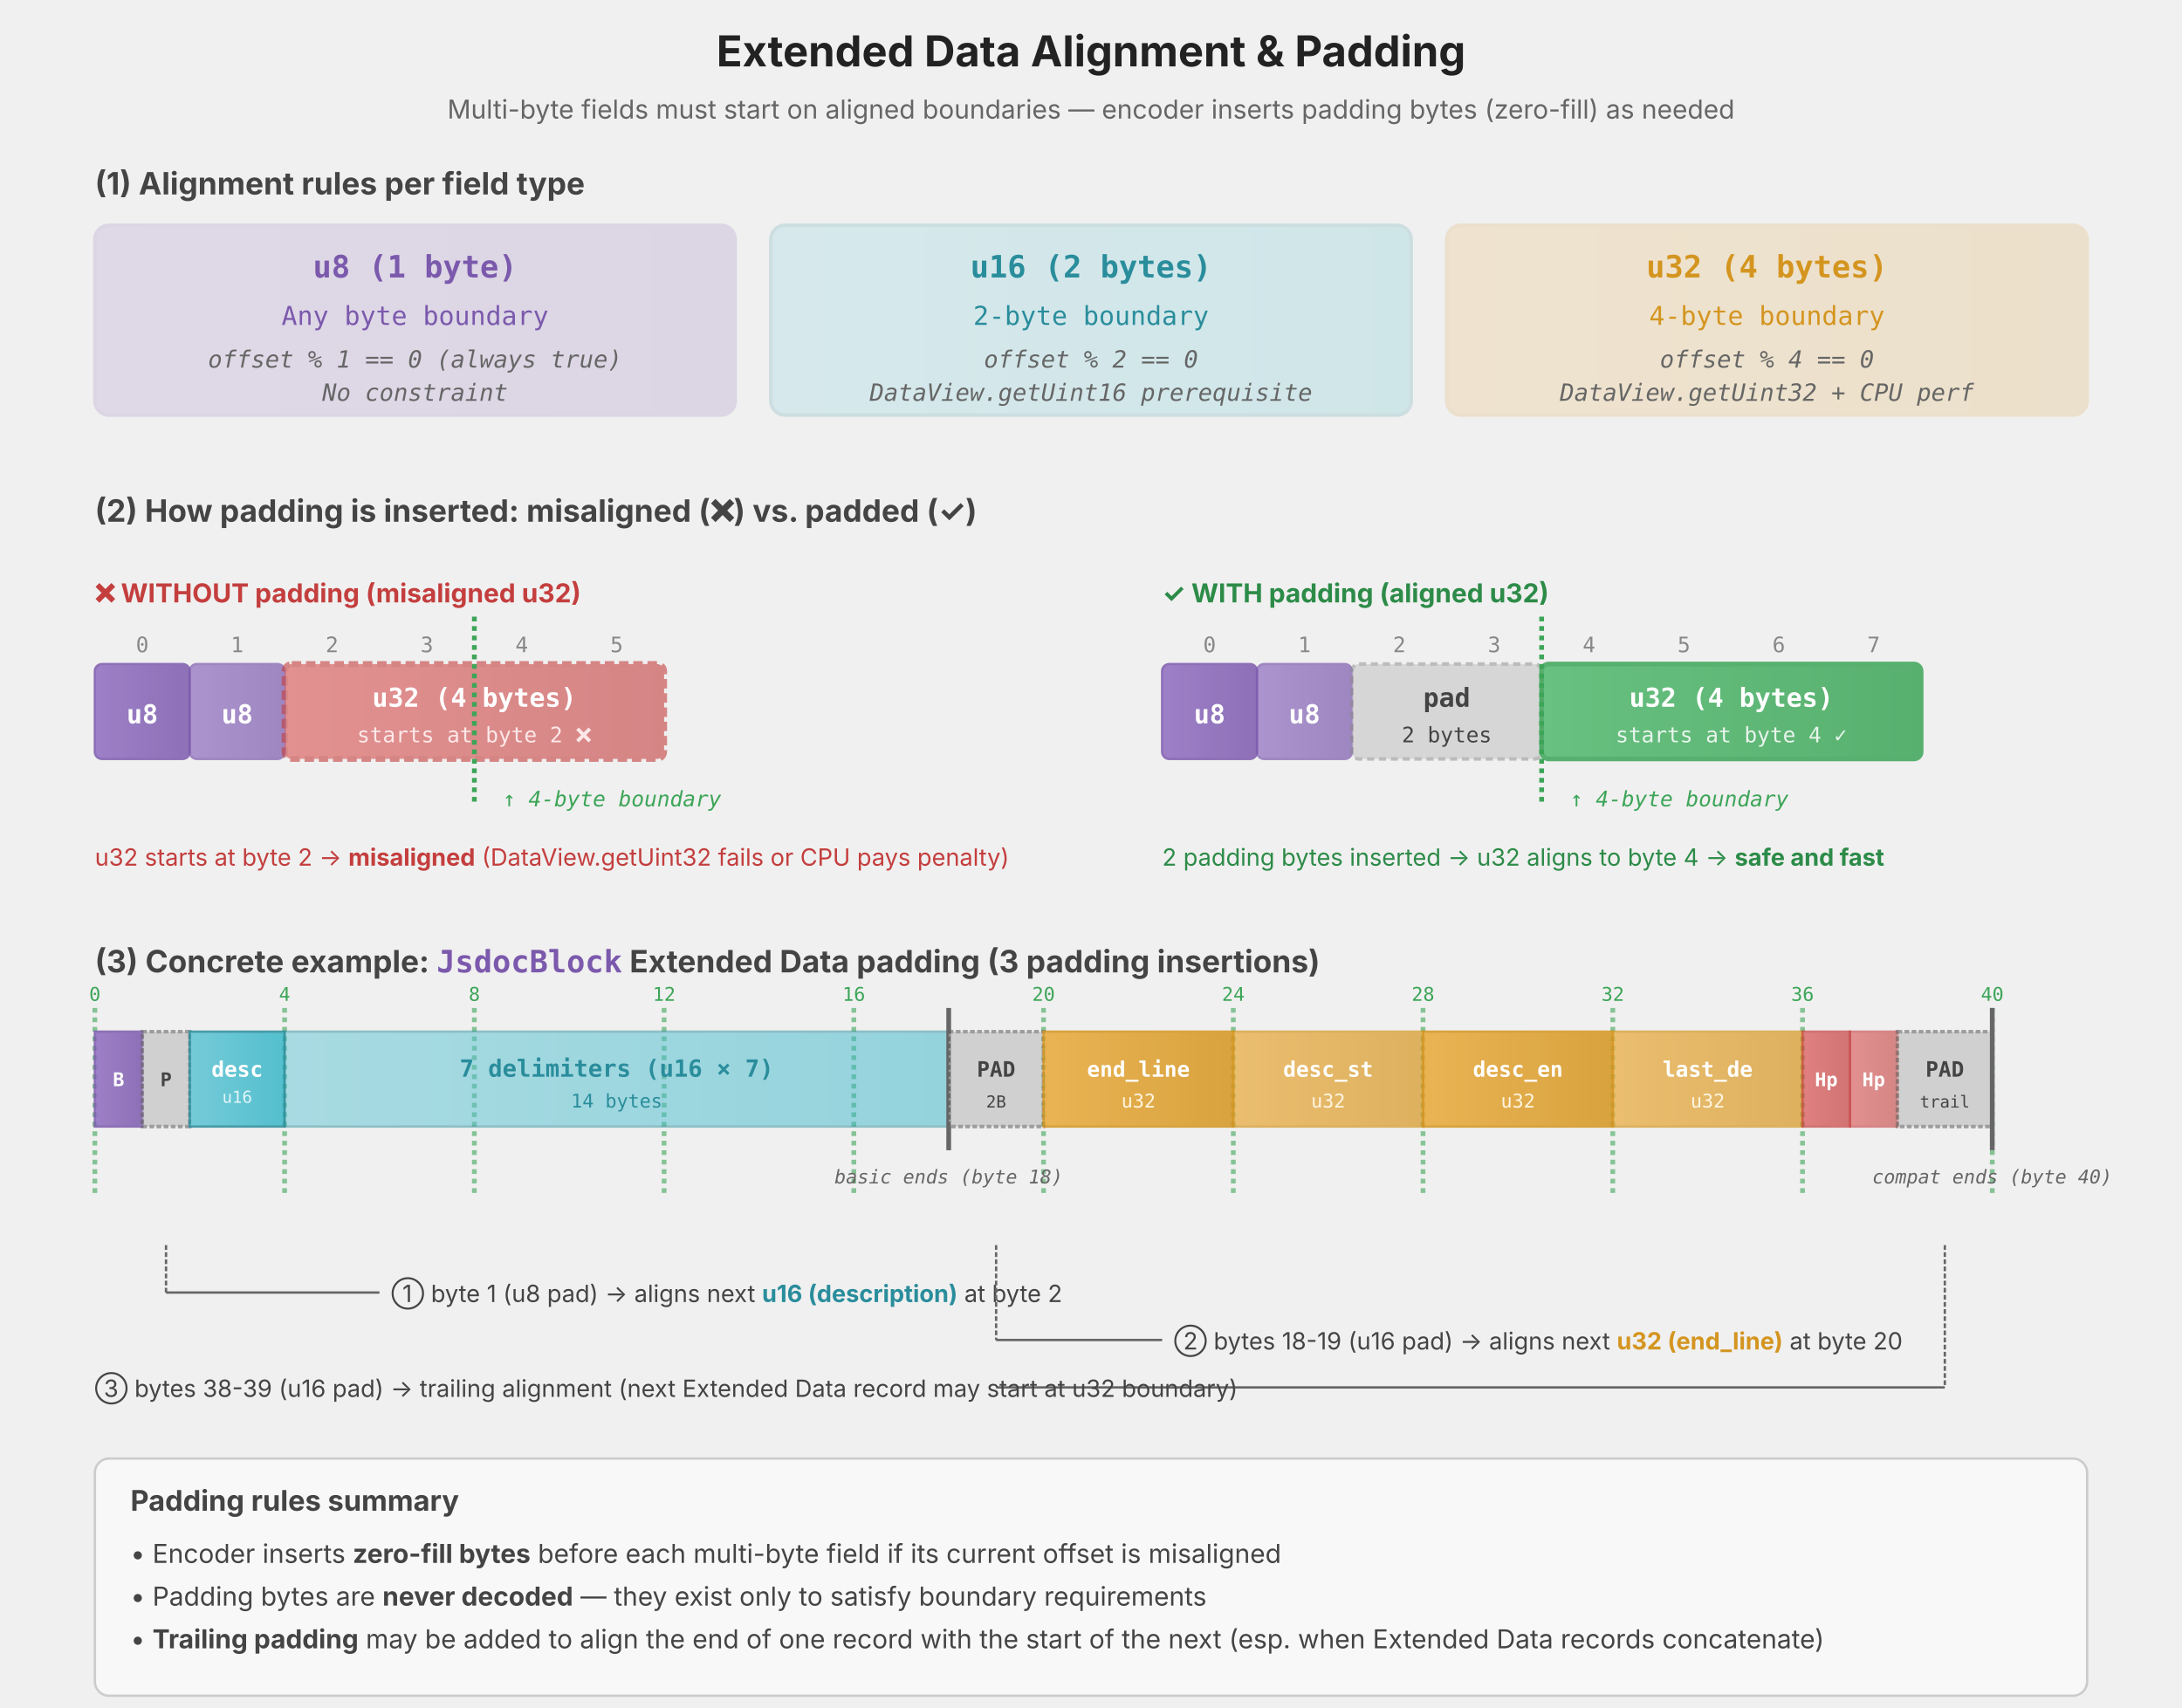
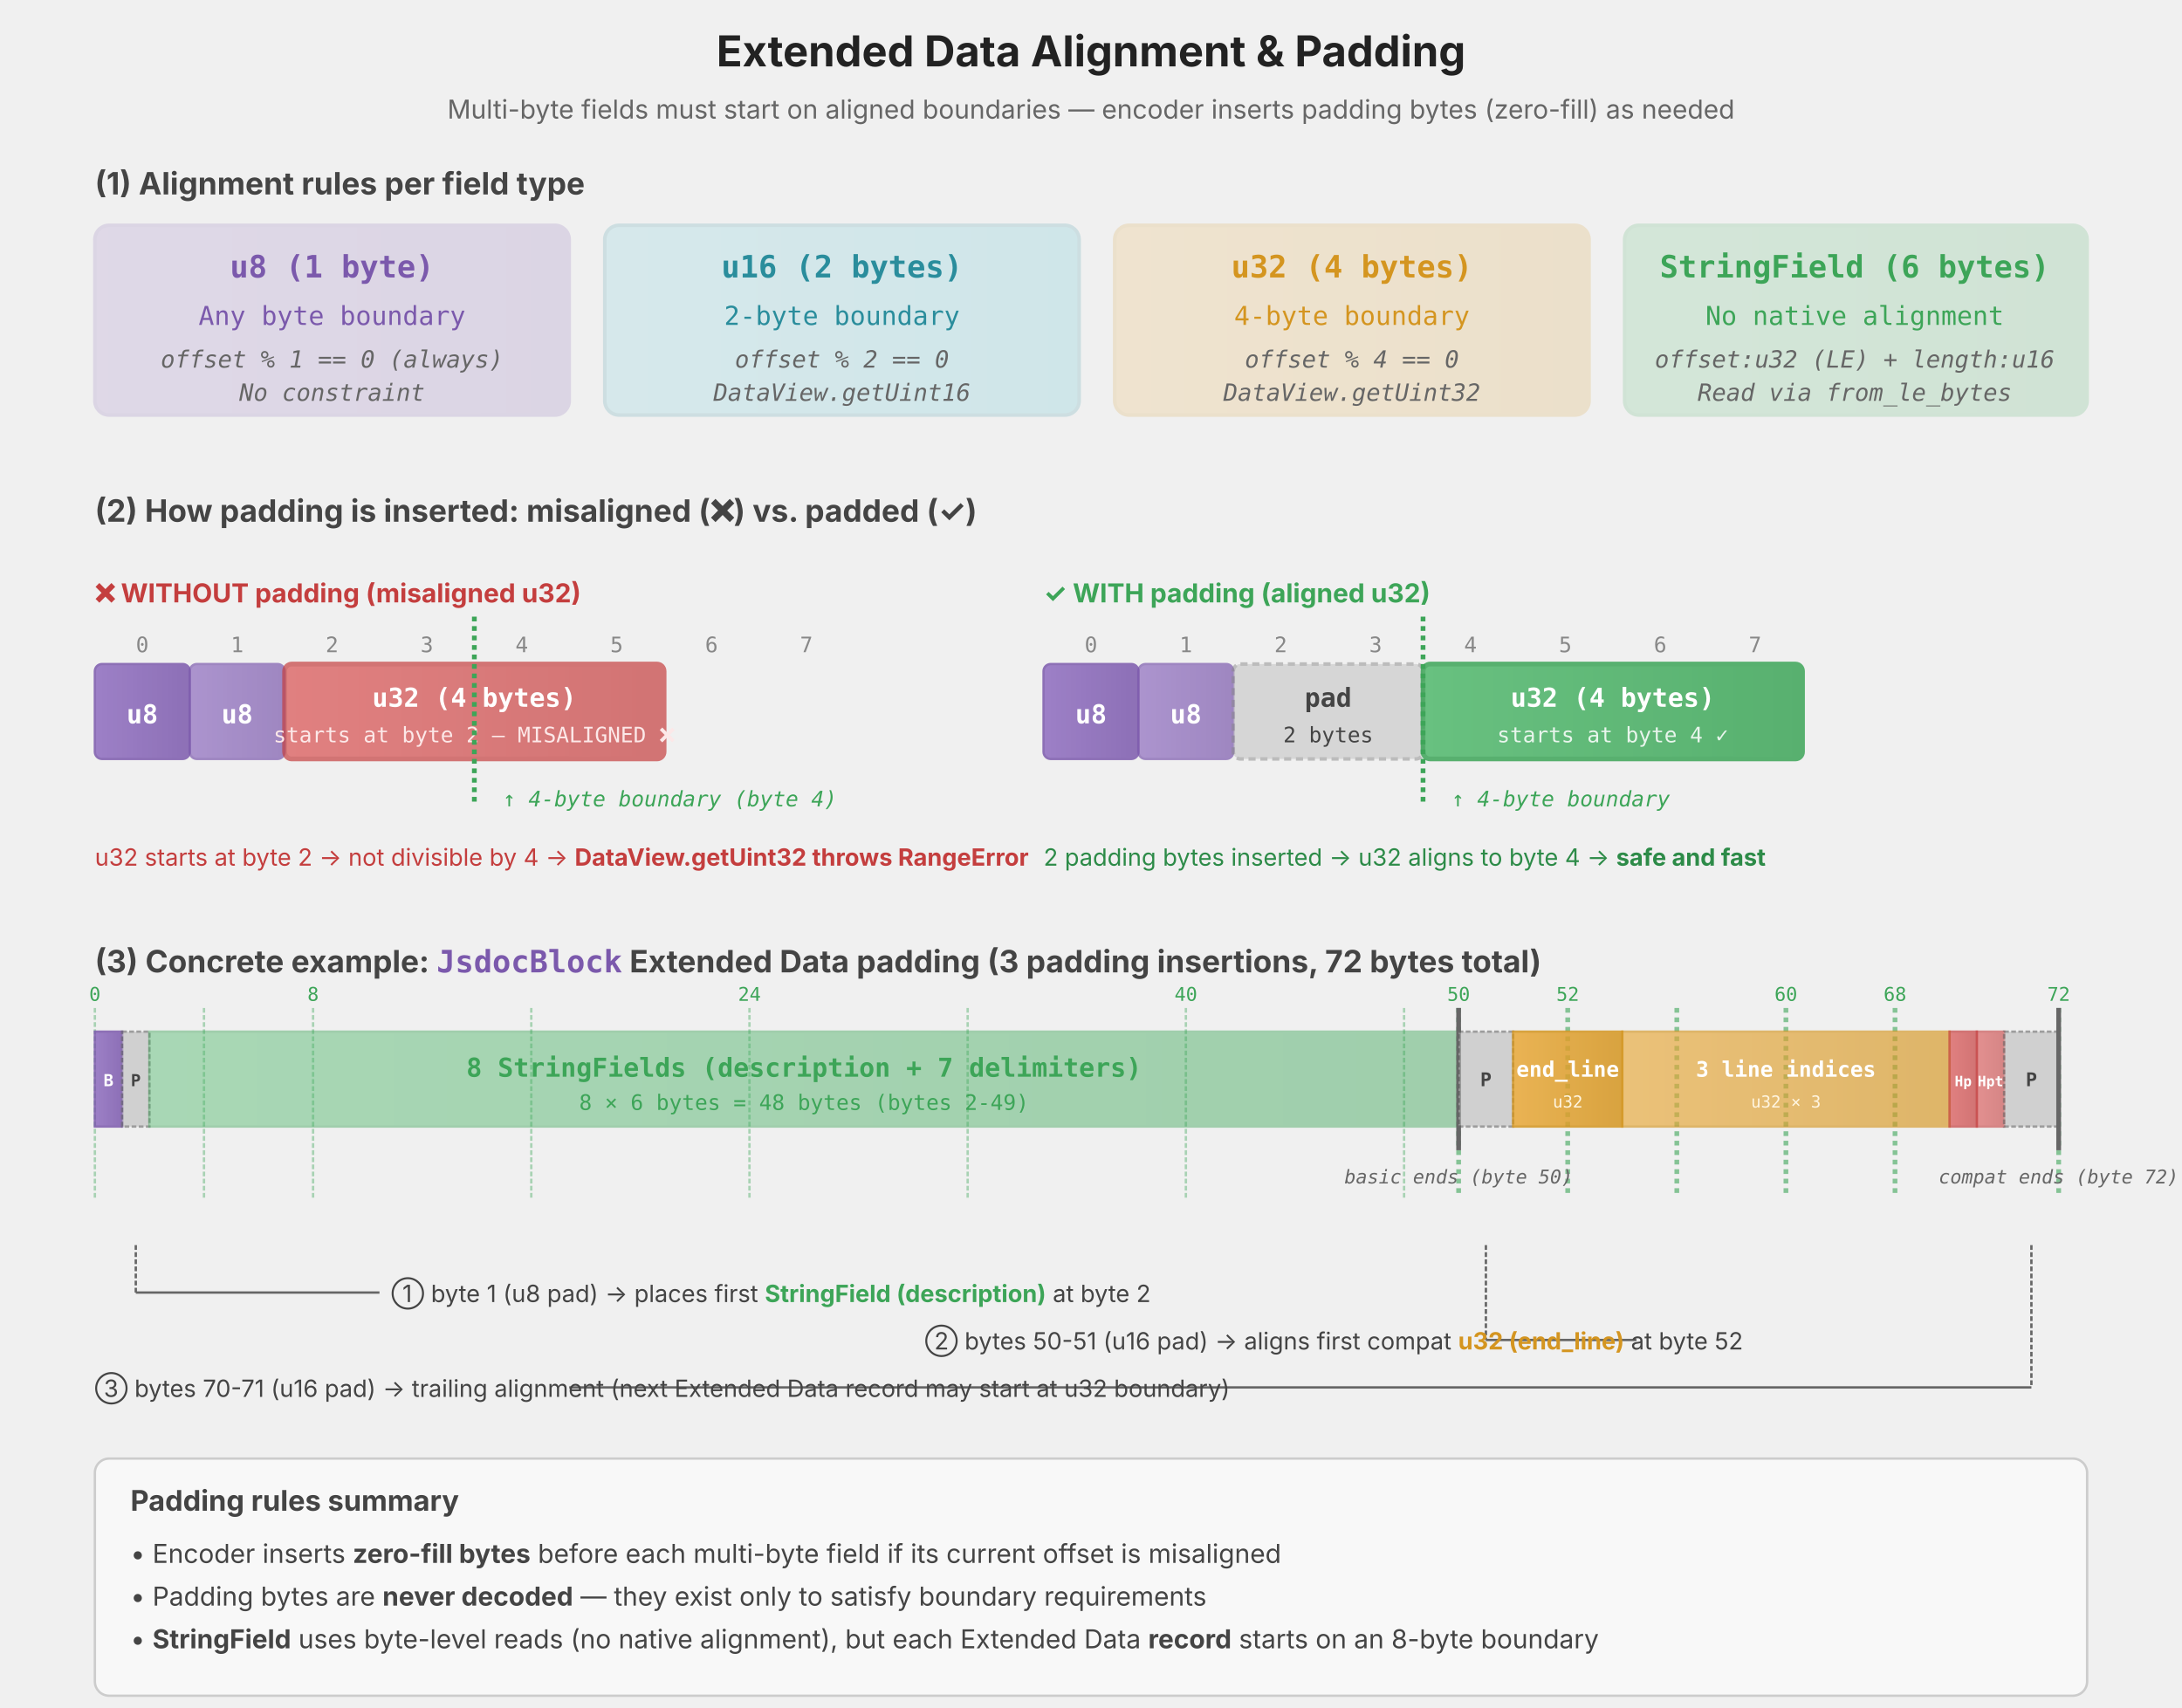
<svg xmlns="http://www.w3.org/2000/svg" viewBox="0 0 920 720" font-family="monospace" font-size="13">
  <defs>
    <linearGradient id="gOk" x1="0" y1="0" x2="1" y2="0">
      <stop offset="0%" stop-color="#50b86c" />
      <stop offset="100%" stop-color="#3da558" />
    </linearGradient>
    <linearGradient id="gBad" x1="0" y1="0" x2="1" y2="0">
      <stop offset="0%" stop-color="#d95050" />
      <stop offset="100%" stop-color="#c43e3e" />
    </linearGradient>
    <linearGradient id="gU16" x1="0" y1="0" x2="1" y2="0">
      <stop offset="0%" stop-color="#5fc4d3" />
      <stop offset="100%" stop-color="#38b6c8" />
    </linearGradient>
    <linearGradient id="gU32" x1="0" y1="0" x2="1" y2="0">
      <stop offset="0%" stop-color="#e8a838" />
      <stop offset="100%" stop-color="#d49520" />
    </linearGradient>
    <linearGradient id="gU8" x1="0" y1="0" x2="1" y2="0">
      <stop offset="0%" stop-color="#8e6cbf" />
      <stop offset="100%" stop-color="#7b59ac" />
    </linearGradient>
+     <linearGradient id="gStr" x1="0" y1="0" x2="1" y2="0">
+       <stop offset="0%" stop-color="#50b86c" />
+       <stop offset="100%" stop-color="#3da558" />
+     </linearGradient>
    <marker id="ar" viewBox="0 0 10 7" refX="10" refY="3.5" markerWidth="10" markerHeight="7" orient="auto">
      <path d="M0,0 L10,3.5 L0,7 Z" fill="#555" />
    </marker>
    <marker id="ar-red" viewBox="0 0 10 7" refX="10" refY="3.5" markerWidth="10" markerHeight="7" orient="auto">
      <path d="M0,0 L10,3.5 L0,7 Z" fill="#c43e3e" />
    </marker>
    <marker id="ar-green" viewBox="0 0 10 7" refX="10" refY="3.5" markerWidth="10" markerHeight="7" orient="auto">
      <path d="M0,0 L10,3.5 L0,7 Z" fill="#3da558" />
    </marker>
  </defs>
  <text x="460" y="28" text-anchor="middle" font-size="18" font-weight="bold" fill="#222" font-family="-apple-system, system-ui, sans-serif">Extended Data Alignment &amp; Padding</text>
  <text x="460" y="50" text-anchor="middle" font-size="11" fill="#666" font-family="-apple-system, system-ui, sans-serif">Multi-byte fields must start on aligned boundaries — encoder inserts padding bytes (zero-fill) as needed</text>
  <text x="40" y="82" font-size="13" font-weight="bold" fill="#444" font-family="-apple-system, system-ui, sans-serif">(1) Alignment rules per field type</text>
  <g transform="translate(40, 95)">
-     <rect width="270" height="80" rx="6" fill="url(#gU8)" opacity="0.18" stroke="#7b59ac" stroke-width="1.5" />
-     <text x="135" y="22" text-anchor="middle" font-size="13" font-weight="bold" fill="#7b59ac">u8 (1 byte)</text>
-     <text x="135" y="42" text-anchor="middle" font-size="11" fill="#7b59ac">Any byte boundary</text>
-     <text x="135" y="60" text-anchor="middle" font-size="10" fill="#666" font-style="italic">offset % 1 == 0 (always true)</text>
-     <text x="135" y="74" text-anchor="middle" font-size="10" fill="#666" font-style="italic">No constraint</text>
-     <rect x="285" width="270" height="80" rx="6" fill="url(#gU16)" opacity="0.18" stroke="#2a8d9c" stroke-width="1.5" />
-     <text x="420" y="22" text-anchor="middle" font-size="13" font-weight="bold" fill="#2a8d9c">u16 (2 bytes)</text>
-     <text x="420" y="42" text-anchor="middle" font-size="11" fill="#2a8d9c">2-byte boundary</text>
-     <text x="420" y="60" text-anchor="middle" font-size="10" fill="#666" font-style="italic">offset % 2 == 0</text>
-     <text x="420" y="74" text-anchor="middle" font-size="10" fill="#666" font-style="italic">DataView.getUint16 prerequisite</text>
-     <rect x="570" width="270" height="80" rx="6" fill="url(#gU32)" opacity="0.18" stroke="#d49520" stroke-width="1.5" />
-     <text x="705" y="22" text-anchor="middle" font-size="13" font-weight="bold" fill="#d49520">u32 (4 bytes)</text>
-     <text x="705" y="42" text-anchor="middle" font-size="11" fill="#d49520">4-byte boundary</text>
-     <text x="705" y="60" text-anchor="middle" font-size="10" fill="#666" font-style="italic">offset % 4 == 0</text>
-     <text x="705" y="74" text-anchor="middle" font-size="10" fill="#666" font-style="italic">DataView.getUint32 + CPU perf</text>
+     <rect width="200" height="80" rx="6" fill="url(#gU8)" opacity="0.18" stroke="#7b59ac" stroke-width="1.5" />
+     <text x="100" y="22" text-anchor="middle" font-size="13" font-weight="bold" fill="#7b59ac">u8 (1 byte)</text>
+     <text x="100" y="42" text-anchor="middle" font-size="11" fill="#7b59ac">Any byte boundary</text>
+     <text x="100" y="60" text-anchor="middle" font-size="10" fill="#666" font-style="italic">offset % 1 == 0 (always)</text>
+     <text x="100" y="74" text-anchor="middle" font-size="10" fill="#666" font-style="italic">No constraint</text>
+     <rect x="215" width="200" height="80" rx="6" fill="url(#gU16)" opacity="0.18" stroke="#2a8d9c" stroke-width="1.5" />
+     <text x="315" y="22" text-anchor="middle" font-size="13" font-weight="bold" fill="#2a8d9c">u16 (2 bytes)</text>
+     <text x="315" y="42" text-anchor="middle" font-size="11" fill="#2a8d9c">2-byte boundary</text>
+     <text x="315" y="60" text-anchor="middle" font-size="10" fill="#666" font-style="italic">offset % 2 == 0</text>
+     <text x="315" y="74" text-anchor="middle" font-size="10" fill="#666" font-style="italic">DataView.getUint16</text>
+     <rect x="430" width="200" height="80" rx="6" fill="url(#gU32)" opacity="0.18" stroke="#d49520" stroke-width="1.5" />
+     <text x="530" y="22" text-anchor="middle" font-size="13" font-weight="bold" fill="#d49520">u32 (4 bytes)</text>
+     <text x="530" y="42" text-anchor="middle" font-size="11" fill="#d49520">4-byte boundary</text>
+     <text x="530" y="60" text-anchor="middle" font-size="10" fill="#666" font-style="italic">offset % 4 == 0</text>
+     <text x="530" y="74" text-anchor="middle" font-size="10" fill="#666" font-style="italic">DataView.getUint32</text>
+     <rect x="645" width="195" height="80" rx="6" fill="url(#gStr)" opacity="0.18" stroke="#3da558" stroke-width="1.5" />
+     <text x="742" y="22" text-anchor="middle" font-size="13" font-weight="bold" fill="#3da558">StringField (6 bytes)</text>
+     <text x="742" y="42" text-anchor="middle" font-size="11" fill="#3da558">No native alignment</text>
+     <text x="742" y="60" text-anchor="middle" font-size="10" fill="#666" font-style="italic">offset:u32 (LE) + length:u16</text>
+     <text x="742" y="74" text-anchor="middle" font-size="10" fill="#666" font-style="italic">Read via from_le_bytes</text>
  </g>
  <text x="40" y="220" font-size="13" font-weight="bold" fill="#444" font-family="-apple-system, system-ui, sans-serif">(2) How padding is inserted: misaligned (❌) vs. padded (✓)</text>
  <g transform="translate(40, 240)">
    <text x="0" y="14" font-size="11" font-weight="bold" fill="#c43e3e" font-family="-apple-system, system-ui, sans-serif">❌ WITHOUT padding (misaligned u32)</text>
    <text x="20" y="35" text-anchor="middle" font-size="9" fill="#888">0</text>
    <text x="60" y="35" text-anchor="middle" font-size="9" fill="#888">1</text>
    <text x="100" y="35" text-anchor="middle" font-size="9" fill="#888">2</text>
    <text x="140" y="35" text-anchor="middle" font-size="9" fill="#888">3</text>
    <text x="180" y="35" text-anchor="middle" font-size="9" fill="#888">4</text>
    <text x="220" y="35" text-anchor="middle" font-size="9" fill="#888">5</text>
+     <text x="260" y="35" text-anchor="middle" font-size="9" fill="#888">6</text>
+     <text x="300" y="35" text-anchor="middle" font-size="9" fill="#888">7</text>
    <rect x="0" y="40" width="40" height="40" rx="3" fill="url(#gU8)" opacity="0.85" stroke="#7b59ac" />
    <text x="20" y="65" text-anchor="middle" font-size="11" fill="#fff" font-weight="bold">u8</text>
    <rect x="40" y="40" width="40" height="40" rx="3" fill="url(#gU8)" opacity="0.7" stroke="#7b59ac" />
    <text x="60" y="65" text-anchor="middle" font-size="11" fill="#fff" font-weight="bold">u8</text>
-     <rect x="80" y="40" width="160" height="40" rx="3" fill="url(#gBad)" opacity="0.6" stroke="#c43e3e" stroke-width="2.5" stroke-dasharray="4,2" />
+     <rect x="80" y="40" width="160" height="40" rx="3" fill="url(#gBad)" opacity="0.7" stroke="#c43e3e" stroke-width="2" />
    <text x="160" y="58" text-anchor="middle" font-size="11" fill="#fff" font-weight="bold">u32 (4 bytes)</text>
-     <text x="160" y="73" text-anchor="middle" font-size="9" fill="#fce8e8">starts at byte 2 ❌</text>
+     <text x="160" y="73" text-anchor="middle" font-size="9" fill="#fce8e8">starts at byte 2 — MISALIGNED ❌</text>
    <line x1="160" y1="20" x2="160" y2="100" stroke="#3da558" stroke-width="2" stroke-dasharray="2,2" />
-     <text x="172" y="100" font-size="9" fill="#3da558" font-style="italic">↑ 4-byte boundary</text>
-     <text x="0" y="125" font-size="10" fill="#c43e3e" font-family="-apple-system, system-ui, sans-serif">u32 starts at byte 2 → <tspan font-weight="bold">misaligned</tspan> (DataView.getUint32 fails or CPU pays penalty)</text>
+     <text x="172" y="100" font-size="9" fill="#3da558" font-style="italic">↑ 4-byte boundary (byte 4)</text>
+     <text x="0" y="125" font-size="10" fill="#c43e3e" font-family="-apple-system, system-ui, sans-serif">u32 starts at byte 2 → not divisible by 4 → <tspan font-weight="bold">DataView.getUint32 throws RangeError</tspan>
+     </text>
  </g>
-   <g transform="translate(490, 240)">
-     <text x="0" y="14" font-size="11" font-weight="bold" fill="#2d8b48" font-family="-apple-system, system-ui, sans-serif">✓ WITH padding (aligned u32)</text>
+   <g transform="translate(440, 240)">
+     <text x="0" y="14" font-size="11" font-weight="bold" fill="#3da558" font-family="-apple-system, system-ui, sans-serif">✓ WITH padding (aligned u32)</text>
    <text x="20" y="35" text-anchor="middle" font-size="9" fill="#888">0</text>
    <text x="60" y="35" text-anchor="middle" font-size="9" fill="#888">1</text>
    <text x="100" y="35" text-anchor="middle" font-size="9" fill="#888">2</text>
    <text x="140" y="35" text-anchor="middle" font-size="9" fill="#888">3</text>
    <text x="180" y="35" text-anchor="middle" font-size="9" fill="#888">4</text>
    <text x="220" y="35" text-anchor="middle" font-size="9" fill="#888">5</text>
    <text x="260" y="35" text-anchor="middle" font-size="9" fill="#888">6</text>
    <text x="300" y="35" text-anchor="middle" font-size="9" fill="#888">7</text>
    <rect x="0" y="40" width="40" height="40" rx="3" fill="url(#gU8)" opacity="0.85" stroke="#7b59ac" />
    <text x="20" y="65" text-anchor="middle" font-size="11" fill="#fff" font-weight="bold">u8</text>
    <rect x="40" y="40" width="40" height="40" rx="3" fill="url(#gU8)" opacity="0.7" stroke="#7b59ac" />
    <text x="60" y="65" text-anchor="middle" font-size="11" fill="#fff" font-weight="bold">u8</text>
    <rect x="80" y="40" width="80" height="40" rx="3" fill="#bbb" opacity="0.5" stroke="#888" stroke-width="1.5" stroke-dasharray="3,2" />
    <text x="120" y="58" text-anchor="middle" font-size="11" fill="#444" font-weight="bold">pad</text>
    <text x="120" y="73" text-anchor="middle" font-size="9" fill="#444">2 bytes</text>
    <rect x="160" y="40" width="160" height="40" rx="3" fill="url(#gOk)" opacity="0.85" stroke="#3da558" stroke-width="2" />
    <text x="240" y="58" text-anchor="middle" font-size="11" fill="#fff" font-weight="bold">u32 (4 bytes)</text>
    <text x="240" y="73" text-anchor="middle" font-size="9" fill="#e8f5ec">starts at byte 4 ✓</text>
    <line x1="160" y1="20" x2="160" y2="100" stroke="#3da558" stroke-width="2" stroke-dasharray="2,2" />
    <text x="172" y="100" font-size="9" fill="#3da558" font-style="italic">↑ 4-byte boundary</text>
    <text x="0" y="125" font-size="10" fill="#2d8b48" font-family="-apple-system, system-ui, sans-serif">2 padding bytes inserted → u32 aligns to byte 4 → <tspan font-weight="bold">safe and fast</tspan>
    </text>
  </g>
-   <text x="40" y="410" font-size="13" font-weight="bold" fill="#444" font-family="-apple-system, system-ui, sans-serif">(3) Concrete example: <tspan font-family="monospace" fill="#7b59ac">JsdocBlock</tspan> Extended Data padding (3 padding insertions)</text>
+   <text x="40" y="410" font-size="13" font-weight="bold" fill="#444" font-family="-apple-system, system-ui, sans-serif">(3) Concrete example: <tspan font-family="monospace" fill="#7b59ac">JsdocBlock</tspan> Extended Data padding (3 padding insertions, 72 bytes total)</text>
  <g transform="translate(40, 425)">
-     <line x1="0" y1="0" x2="0" y2="80" stroke="#3da558" stroke-width="2" stroke-dasharray="2,2" opacity="0.6" />
-     <line x1="80" y1="0" x2="80" y2="80" stroke="#3da558" stroke-width="2" stroke-dasharray="2,2" opacity="0.6" />
-     <line x1="160" y1="0" x2="160" y2="80" stroke="#3da558" stroke-width="2" stroke-dasharray="2,2" opacity="0.6" />
-     <line x1="240" y1="0" x2="240" y2="80" stroke="#3da558" stroke-width="2" stroke-dasharray="2,2" opacity="0.6" />
-     <line x1="320" y1="0" x2="320" y2="80" stroke="#3da558" stroke-width="2" stroke-dasharray="2,2" opacity="0.6" />
-     <line x1="400" y1="0" x2="400" y2="80" stroke="#3da558" stroke-width="2" stroke-dasharray="2,2" opacity="0.6" />
-     <line x1="480" y1="0" x2="480" y2="80" stroke="#3da558" stroke-width="2" stroke-dasharray="2,2" opacity="0.6" />
-     <line x1="560" y1="0" x2="560" y2="80" stroke="#3da558" stroke-width="2" stroke-dasharray="2,2" opacity="0.6" />
-     <line x1="640" y1="0" x2="640" y2="80" stroke="#3da558" stroke-width="2" stroke-dasharray="2,2" opacity="0.6" />
-     <line x1="720" y1="0" x2="720" y2="80" stroke="#3da558" stroke-width="2" stroke-dasharray="2,2" opacity="0.6" />
-     <line x1="800" y1="0" x2="800" y2="80" stroke="#3da558" stroke-width="2" stroke-dasharray="2,2" opacity="0.6" />
+     <line x1="0" y1="0" x2="0" y2="80" stroke="#3da558" stroke-width="1" stroke-dasharray="2,1" opacity="0.4" />
+     <line x1="46" y1="0" x2="46" y2="80" stroke="#3da558" stroke-width="1" stroke-dasharray="2,1" opacity="0.4" />
+     <line x1="92" y1="0" x2="92" y2="80" stroke="#3da558" stroke-width="1" stroke-dasharray="2,1" opacity="0.4" />
+     <line x1="184" y1="0" x2="184" y2="80" stroke="#3da558" stroke-width="1" stroke-dasharray="2,1" opacity="0.4" />
+     <line x1="276" y1="0" x2="276" y2="80" stroke="#3da558" stroke-width="1" stroke-dasharray="2,1" opacity="0.4" />
+     <line x1="368" y1="0" x2="368" y2="80" stroke="#3da558" stroke-width="1" stroke-dasharray="2,1" opacity="0.4" />
+     <line x1="460" y1="0" x2="460" y2="80" stroke="#3da558" stroke-width="1" stroke-dasharray="2,1" opacity="0.4" />
+     <line x1="552" y1="0" x2="552" y2="80" stroke="#3da558" stroke-width="1" stroke-dasharray="2,1" opacity="0.4" />
+     <line x1="575" y1="0" x2="575" y2="80" stroke="#3da558" stroke-width="2" stroke-dasharray="2,2" opacity="0.6" />
+     <line x1="621" y1="0" x2="621" y2="80" stroke="#3da558" stroke-width="2" stroke-dasharray="2,2" opacity="0.6" />
+     <line x1="667" y1="0" x2="667" y2="80" stroke="#3da558" stroke-width="2" stroke-dasharray="2,2" opacity="0.6" />
+     <line x1="713" y1="0" x2="713" y2="80" stroke="#3da558" stroke-width="2" stroke-dasharray="2,2" opacity="0.6" />
+     <line x1="759" y1="0" x2="759" y2="80" stroke="#3da558" stroke-width="2" stroke-dasharray="2,2" opacity="0.6" />
+     <line x1="828" y1="0" x2="828" y2="80" stroke="#3da558" stroke-width="2" stroke-dasharray="2,2" opacity="0.6" />
    <text x="0" y="-3" text-anchor="middle" font-size="8" fill="#3da558">0</text>
-     <text x="80" y="-3" text-anchor="middle" font-size="8" fill="#3da558">4</text>
-     <text x="160" y="-3" text-anchor="middle" font-size="8" fill="#3da558">8</text>
-     <text x="240" y="-3" text-anchor="middle" font-size="8" fill="#3da558">12</text>
-     <text x="320" y="-3" text-anchor="middle" font-size="8" fill="#3da558">16</text>
-     <text x="400" y="-3" text-anchor="middle" font-size="8" fill="#3da558">20</text>
-     <text x="480" y="-3" text-anchor="middle" font-size="8" fill="#3da558">24</text>
-     <text x="560" y="-3" text-anchor="middle" font-size="8" fill="#3da558">28</text>
-     <text x="640" y="-3" text-anchor="middle" font-size="8" fill="#3da558">32</text>
-     <text x="720" y="-3" text-anchor="middle" font-size="8" fill="#3da558">36</text>
-     <text x="800" y="-3" text-anchor="middle" font-size="8" fill="#3da558">40</text>
-     <rect x="0" y="10" width="20" height="40" fill="url(#gU8)" opacity="0.85" stroke="#7b59ac" />
-     <text x="10" y="33" text-anchor="middle" font-size="8" fill="#fff" font-weight="bold">B</text>
-     <rect x="20" y="10" width="20" height="40" fill="#bbb" opacity="0.6" stroke="#666" stroke-width="1.5" stroke-dasharray="2,1" />
-     <text x="30" y="33" text-anchor="middle" font-size="8" fill="#444" font-weight="bold">P</text>
-     <rect x="40" y="10" width="40" height="40" fill="url(#gU16)" opacity="0.85" stroke="#2a8d9c" />
-     <text x="60" y="29" text-anchor="middle" font-size="9" fill="#fff" font-weight="bold">desc</text>
-     <text x="60" y="40" text-anchor="middle" font-size="7" fill="#e0f5f8">u16</text>
-     <rect x="80" y="10" width="280" height="40" fill="url(#gU16)" opacity="0.5" stroke="#2a8d9c" />
-     <text x="220" y="29" text-anchor="middle" font-size="10" fill="#2a8d9c" font-weight="bold">7 delimiters (u16 × 7)</text>
-     <text x="220" y="42" text-anchor="middle" font-size="8" fill="#2a8d9c">14 bytes</text>
-     <line x1="360" y1="0" x2="360" y2="60" stroke="#666" stroke-width="2" />
-     <text x="360" y="74" text-anchor="middle" font-size="8" fill="#666" font-style="italic">basic ends (byte 18)</text>
-     <rect x="360" y="10" width="40" height="40" fill="#bbb" opacity="0.6" stroke="#666" stroke-width="1.5" stroke-dasharray="2,1" />
-     <text x="380" y="29" text-anchor="middle" font-size="9" fill="#444" font-weight="bold">PAD</text>
-     <text x="380" y="42" text-anchor="middle" font-size="7" fill="#444">2B</text>
-     <rect x="400" y="10" width="80" height="40" fill="url(#gU32)" opacity="0.85" stroke="#d49520" />
-     <text x="440" y="29" text-anchor="middle" font-size="9" fill="#fff" font-weight="bold">end_line</text>
-     <text x="440" y="42" text-anchor="middle" font-size="8" fill="#fff5e0">u32</text>
-     <rect x="480" y="10" width="80" height="40" fill="url(#gU32)" opacity="0.7" stroke="#d49520" />
-     <text x="520" y="29" text-anchor="middle" font-size="9" fill="#fff" font-weight="bold">desc_st</text>
-     <text x="520" y="42" text-anchor="middle" font-size="8" fill="#fff5e0">u32</text>
-     <rect x="560" y="10" width="80" height="40" fill="url(#gU32)" opacity="0.85" stroke="#d49520" />
-     <text x="600" y="29" text-anchor="middle" font-size="9" fill="#fff" font-weight="bold">desc_en</text>
-     <text x="600" y="42" text-anchor="middle" font-size="8" fill="#fff5e0">u32</text>
-     <rect x="640" y="10" width="80" height="40" fill="url(#gU32)" opacity="0.7" stroke="#d49520" />
-     <text x="680" y="29" text-anchor="middle" font-size="9" fill="#fff" font-weight="bold">last_de</text>
-     <text x="680" y="42" text-anchor="middle" font-size="8" fill="#fff5e0">u32</text>
-     <rect x="720" y="10" width="20" height="40" fill="url(#gBad)" opacity="0.7" stroke="#c43e3e" />
-     <text x="730" y="33" text-anchor="middle" font-size="8" fill="#fff" font-weight="bold">Hp</text>
-     <rect x="740" y="10" width="20" height="40" fill="url(#gBad)" opacity="0.6" stroke="#c43e3e" />
-     <text x="750" y="33" text-anchor="middle" font-size="8" fill="#fff" font-weight="bold">Hp</text>
-     <rect x="760" y="10" width="40" height="40" fill="#bbb" opacity="0.6" stroke="#666" stroke-width="1.5" stroke-dasharray="2,1" />
-     <text x="780" y="29" text-anchor="middle" font-size="9" fill="#444" font-weight="bold">PAD</text>
-     <text x="780" y="42" text-anchor="middle" font-size="7" fill="#444">trail</text>
-     <line x1="800" y1="0" x2="800" y2="60" stroke="#666" stroke-width="2" />
-     <text x="800" y="74" text-anchor="middle" font-size="8" fill="#666" font-style="italic">compat ends (byte 40)</text>
+     <text x="92" y="-3" text-anchor="middle" font-size="8" fill="#3da558">8</text>
+     <text x="276" y="-3" text-anchor="middle" font-size="8" fill="#3da558">24</text>
+     <text x="460" y="-3" text-anchor="middle" font-size="8" fill="#3da558">40</text>
+     <text x="575" y="-3" text-anchor="middle" font-size="8" fill="#3da558">50</text>
+     <text x="621" y="-3" text-anchor="middle" font-size="8" fill="#3da558">52</text>
+     <text x="713" y="-3" text-anchor="middle" font-size="8" fill="#3da558">60</text>
+     <text x="759" y="-3" text-anchor="middle" font-size="8" fill="#3da558">68</text>
+     <text x="828" y="-3" text-anchor="middle" font-size="8" fill="#3da558">72</text>
+     <rect x="0" y="10" width="11.5" height="40" fill="url(#gU8)" opacity="0.85" stroke="#7b59ac" />
+     <text x="5.75" y="33" text-anchor="middle" font-size="7" fill="#fff" font-weight="bold">B</text>
+     <rect x="11.5" y="10" width="11.5" height="40" fill="#bbb" opacity="0.6" stroke="#666" stroke-width="1" stroke-dasharray="2,1" />
+     <text x="17.25" y="33" text-anchor="middle" font-size="7" fill="#444" font-weight="bold">P</text>
+     <rect x="23" y="10" width="552" height="40" fill="url(#gStr)" opacity="0.45" stroke="#3da558" />
+     <text x="299" y="29" text-anchor="middle" font-size="11" fill="#3da558" font-weight="bold">8 StringFields (description + 7 delimiters)</text>
+     <text x="299" y="43" text-anchor="middle" font-size="9" fill="#3da558">8 × 6 bytes = 48 bytes (bytes 2-49)</text>
+     <line x1="575" y1="0" x2="575" y2="60" stroke="#666" stroke-width="2" />
+     <text x="575" y="74" text-anchor="middle" font-size="8" fill="#666" font-style="italic">basic ends (byte 50)</text>
+     <rect x="575" y="10" width="23" height="40" fill="#bbb" opacity="0.6" stroke="#666" stroke-width="1" stroke-dasharray="2,1" />
+     <text x="586.5" y="33" text-anchor="middle" font-size="8" fill="#444" font-weight="bold">P</text>
+     <rect x="598" y="10" width="46" height="40" fill="url(#gU32)" opacity="0.85" stroke="#d49520" />
+     <text x="621" y="29" text-anchor="middle" font-size="9" fill="#fff" font-weight="bold">end_line</text>
+     <text x="621" y="42" text-anchor="middle" font-size="7" fill="#fff5e0">u32</text>
+     <rect x="644" y="10" width="138" height="40" fill="url(#gU32)" opacity="0.65" stroke="#d49520" />
+     <text x="713" y="29" text-anchor="middle" font-size="9" fill="#fff" font-weight="bold">3 line indices</text>
+     <text x="713" y="42" text-anchor="middle" font-size="7" fill="#fff5e0">u32 × 3</text>
+     <rect x="782" y="10" width="11.5" height="40" fill="url(#gBad)" opacity="0.7" stroke="#c43e3e" />
+     <text x="787.75" y="33" text-anchor="middle" font-size="6" fill="#fff" font-weight="bold">Hp</text>
+     <rect x="793.5" y="10" width="11.5" height="40" fill="url(#gBad)" opacity="0.6" stroke="#c43e3e" />
+     <text x="799.25" y="33" text-anchor="middle" font-size="6" fill="#fff" font-weight="bold">Hpt</text>
+     <rect x="805" y="10" width="23" height="40" fill="#bbb" opacity="0.6" stroke="#666" stroke-width="1" stroke-dasharray="2,1" />
+     <text x="816.5" y="33" text-anchor="middle" font-size="8" fill="#444" font-weight="bold">P</text>
+     <line x1="828" y1="0" x2="828" y2="60" stroke="#666" stroke-width="2" />
+     <text x="828" y="74" text-anchor="middle" font-size="8" fill="#666" font-style="italic">compat ends (byte 72)</text>
  </g>
  <g transform="translate(40, 525)">
-     <line x1="30" y1="0" x2="30" y2="20" stroke="#666" stroke-width="1" stroke-dasharray="2,1" />
-     <line x1="30" y1="20" x2="120" y2="20" stroke="#666" stroke-width="1" />
-     <text x="125" y="24" font-size="10" fill="#444" font-family="-apple-system, system-ui, sans-serif">① byte 1 (u8 pad) → aligns next <tspan font-weight="bold" fill="#2a8d9c">u16 (description)</tspan> at byte 2</text>
-     <line x1="380" y1="0" x2="380" y2="40" stroke="#666" stroke-width="1" stroke-dasharray="2,1" />
-     <line x1="380" y1="40" x2="450" y2="40" stroke="#666" stroke-width="1" />
-     <text x="455" y="44" font-size="10" fill="#444" font-family="-apple-system, system-ui, sans-serif">② bytes 18-19 (u16 pad) → aligns next <tspan font-weight="bold" fill="#d49520">u32 (end_line)</tspan> at byte 20</text>
-     <line x1="780" y1="0" x2="780" y2="60" stroke="#666" stroke-width="1" stroke-dasharray="2,1" />
-     <line x1="380" y1="60" x2="780" y2="60" stroke="#666" stroke-width="1" />
-     <text x="0" y="64" font-size="10" fill="#444" font-family="-apple-system, system-ui, sans-serif">③ bytes 38-39 (u16 pad) → trailing alignment (next Extended Data record may start at u32 boundary)</text>
+     <line x1="17.25" y1="0" x2="17.25" y2="20" stroke="#666" stroke-width="1" stroke-dasharray="2,1" />
+     <line x1="17.25" y1="20" x2="120" y2="20" stroke="#666" stroke-width="1" />
+     <text x="125" y="24" font-size="10" fill="#444" font-family="-apple-system, system-ui, sans-serif">① byte 1 (u8 pad) → places first <tspan font-weight="bold" fill="#3da558">StringField (description)</tspan> at byte 2</text>
+     <line x1="586.5" y1="0" x2="586.5" y2="40" stroke="#666" stroke-width="1" stroke-dasharray="2,1" />
+     <line x1="586.5" y1="40" x2="650" y2="40" stroke="#666" stroke-width="1" />
+     <text x="350" y="44" font-size="10" fill="#444" font-family="-apple-system, system-ui, sans-serif">② bytes 50-51 (u16 pad) → aligns first compat <tspan font-weight="bold" fill="#d49520">u32 (end_line)</tspan> at byte 52</text>
+     <line x1="816.5" y1="0" x2="816.5" y2="60" stroke="#666" stroke-width="1" stroke-dasharray="2,1" />
+     <line x1="200" y1="60" x2="816.5" y2="60" stroke="#666" stroke-width="1" />
+     <text x="0" y="64" font-size="10" fill="#444" font-family="-apple-system, system-ui, sans-serif">③ bytes 70-71 (u16 pad) → trailing alignment (next Extended Data record may start at u32 boundary)</text>
  </g>
  <g transform="translate(40, 615)">
    <rect width="840" height="100" rx="6" fill="#f8f8f8" stroke="#ccc" stroke-width="1" />
    <text x="15" y="22" font-size="12" font-weight="bold" fill="#444" font-family="-apple-system, system-ui, sans-serif">Padding rules summary</text>
    <text x="15" y="44" font-size="11" fill="#444" font-family="-apple-system, system-ui, sans-serif">• Encoder inserts <tspan font-weight="bold">zero-fill bytes</tspan> before each multi-byte field if its current offset is misaligned</text>
    <text x="15" y="62" font-size="11" fill="#444" font-family="-apple-system, system-ui, sans-serif">• Padding bytes are <tspan font-weight="bold">never decoded</tspan> — they exist only to satisfy boundary requirements</text>
-     <text x="15" y="80" font-size="11" fill="#444" font-family="-apple-system, system-ui, sans-serif">• <tspan font-weight="bold">Trailing padding</tspan> may be added to align the end of one record with the start of the next (esp. when Extended Data records concatenate)</text>
+     <text x="15" y="80" font-size="11" fill="#444" font-family="-apple-system, system-ui, sans-serif">• <tspan font-weight="bold">StringField</tspan> uses byte-level reads (no native alignment), but each Extended Data <tspan font-weight="bold">record</tspan> starts on an 8-byte boundary</text>
  </g>
</svg>
